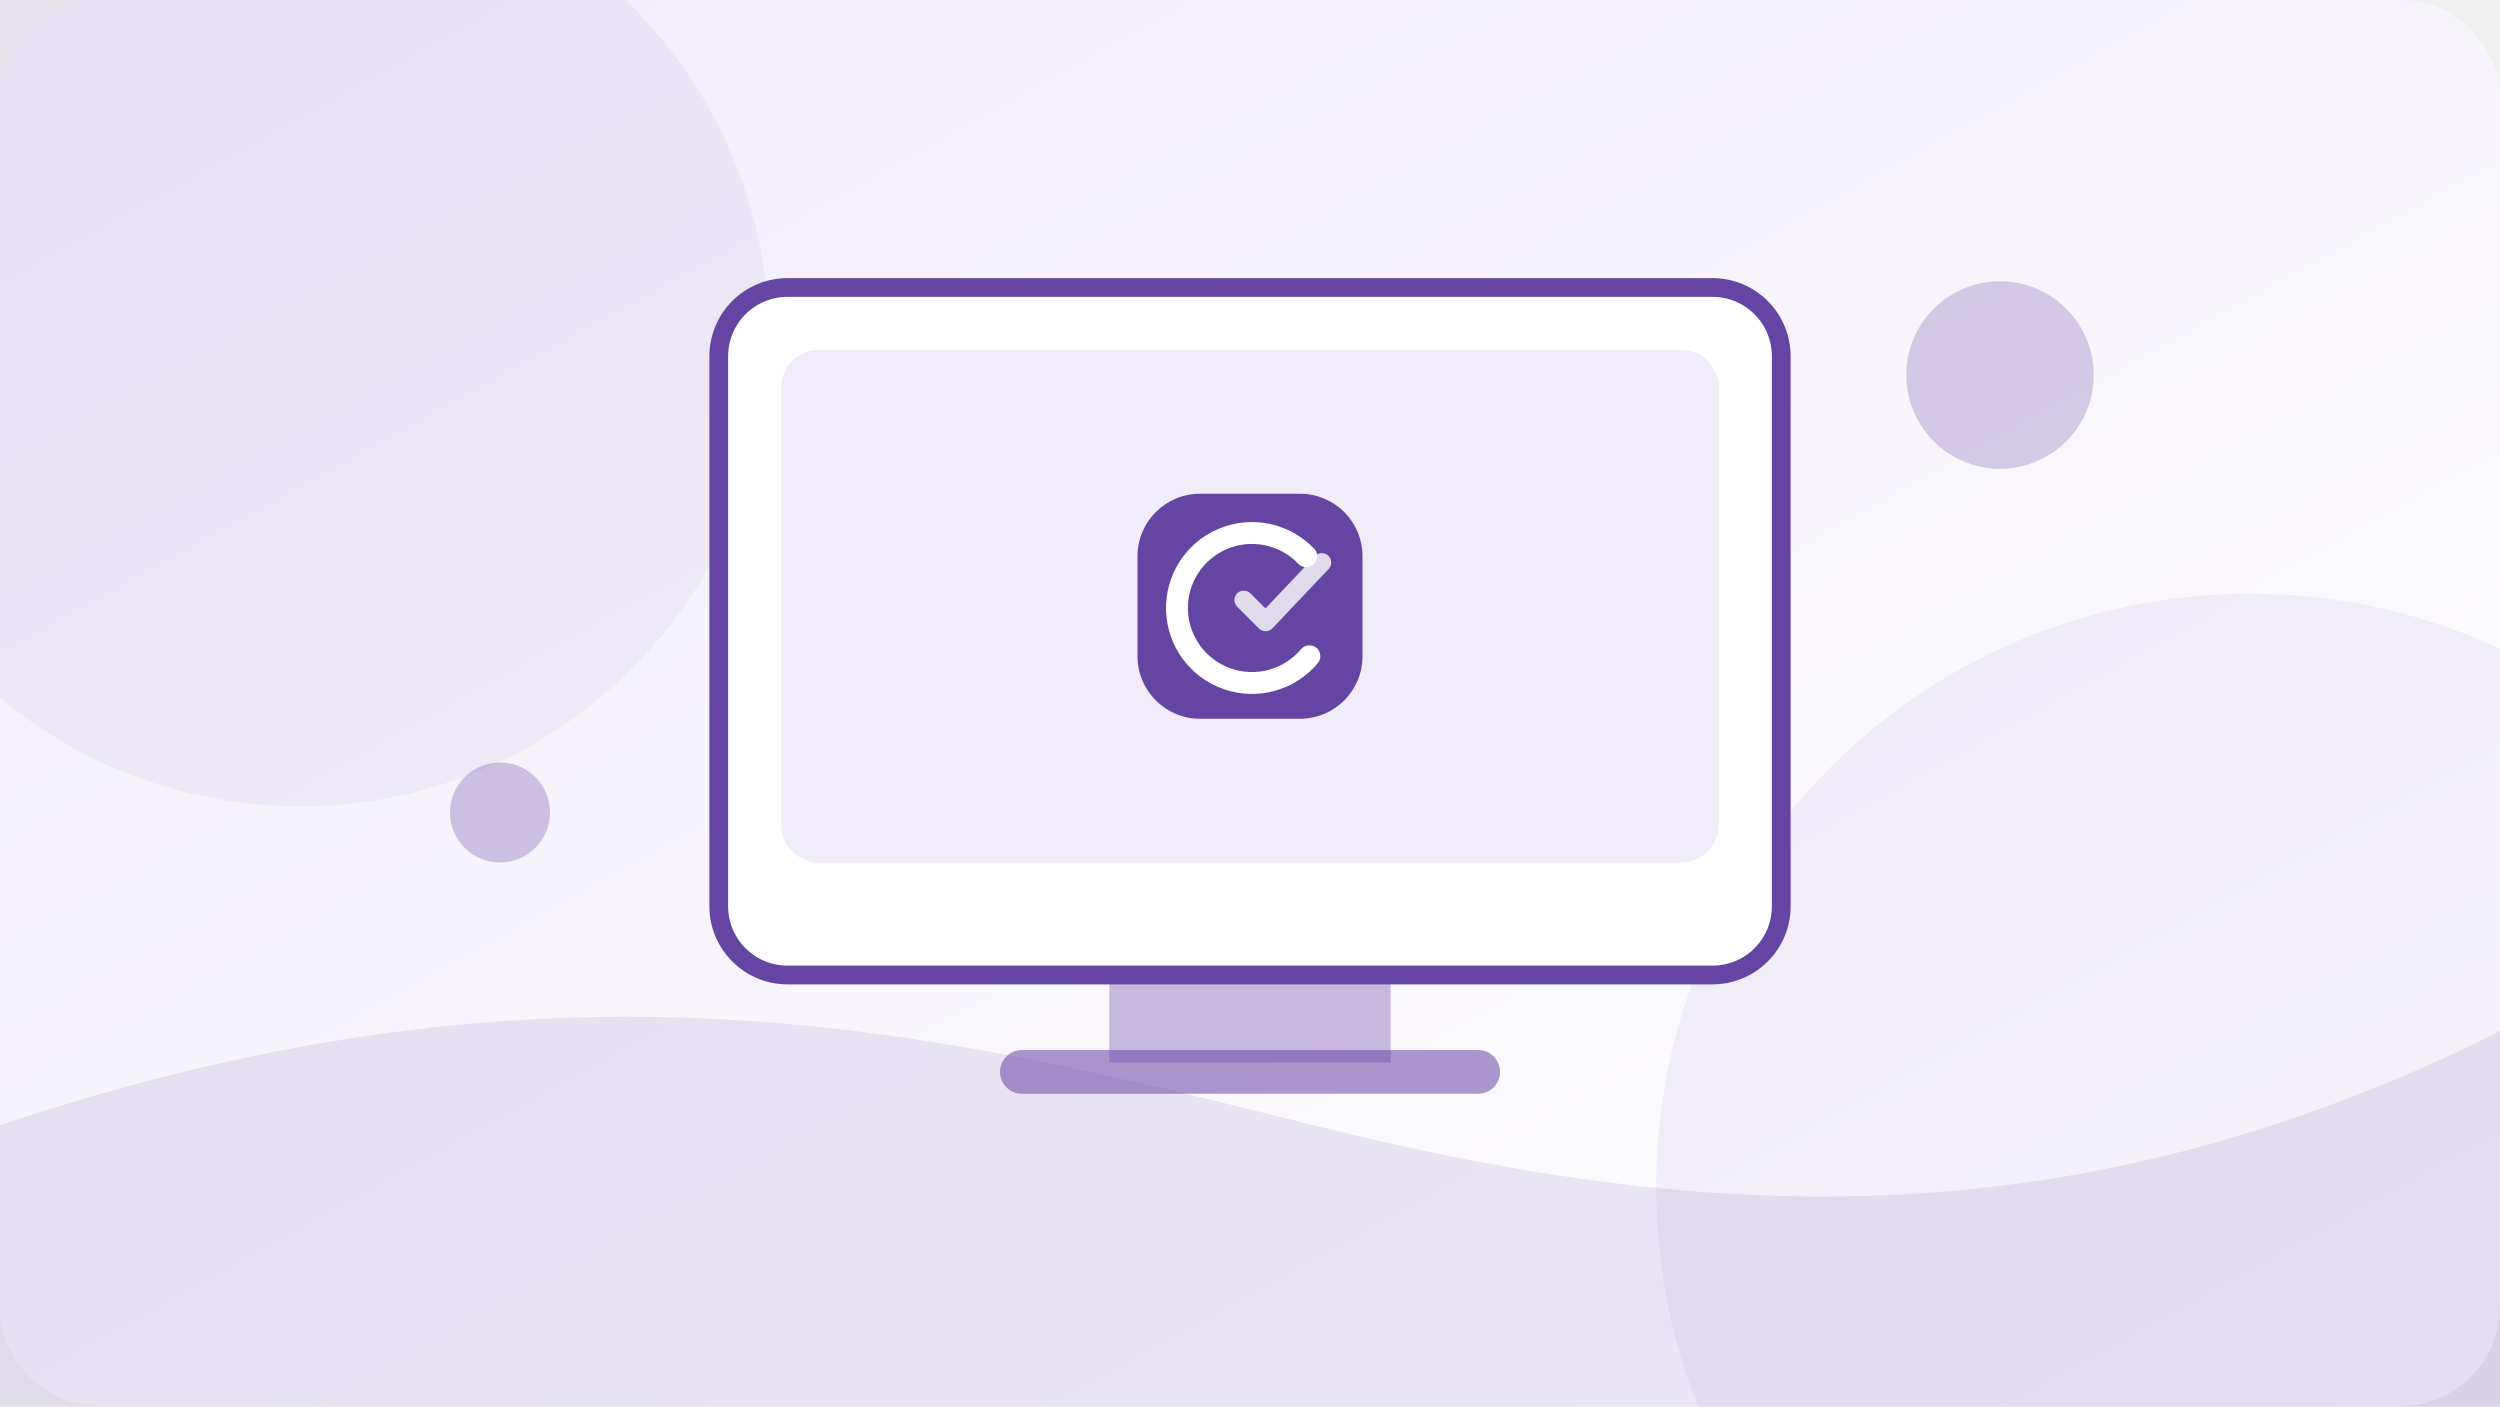
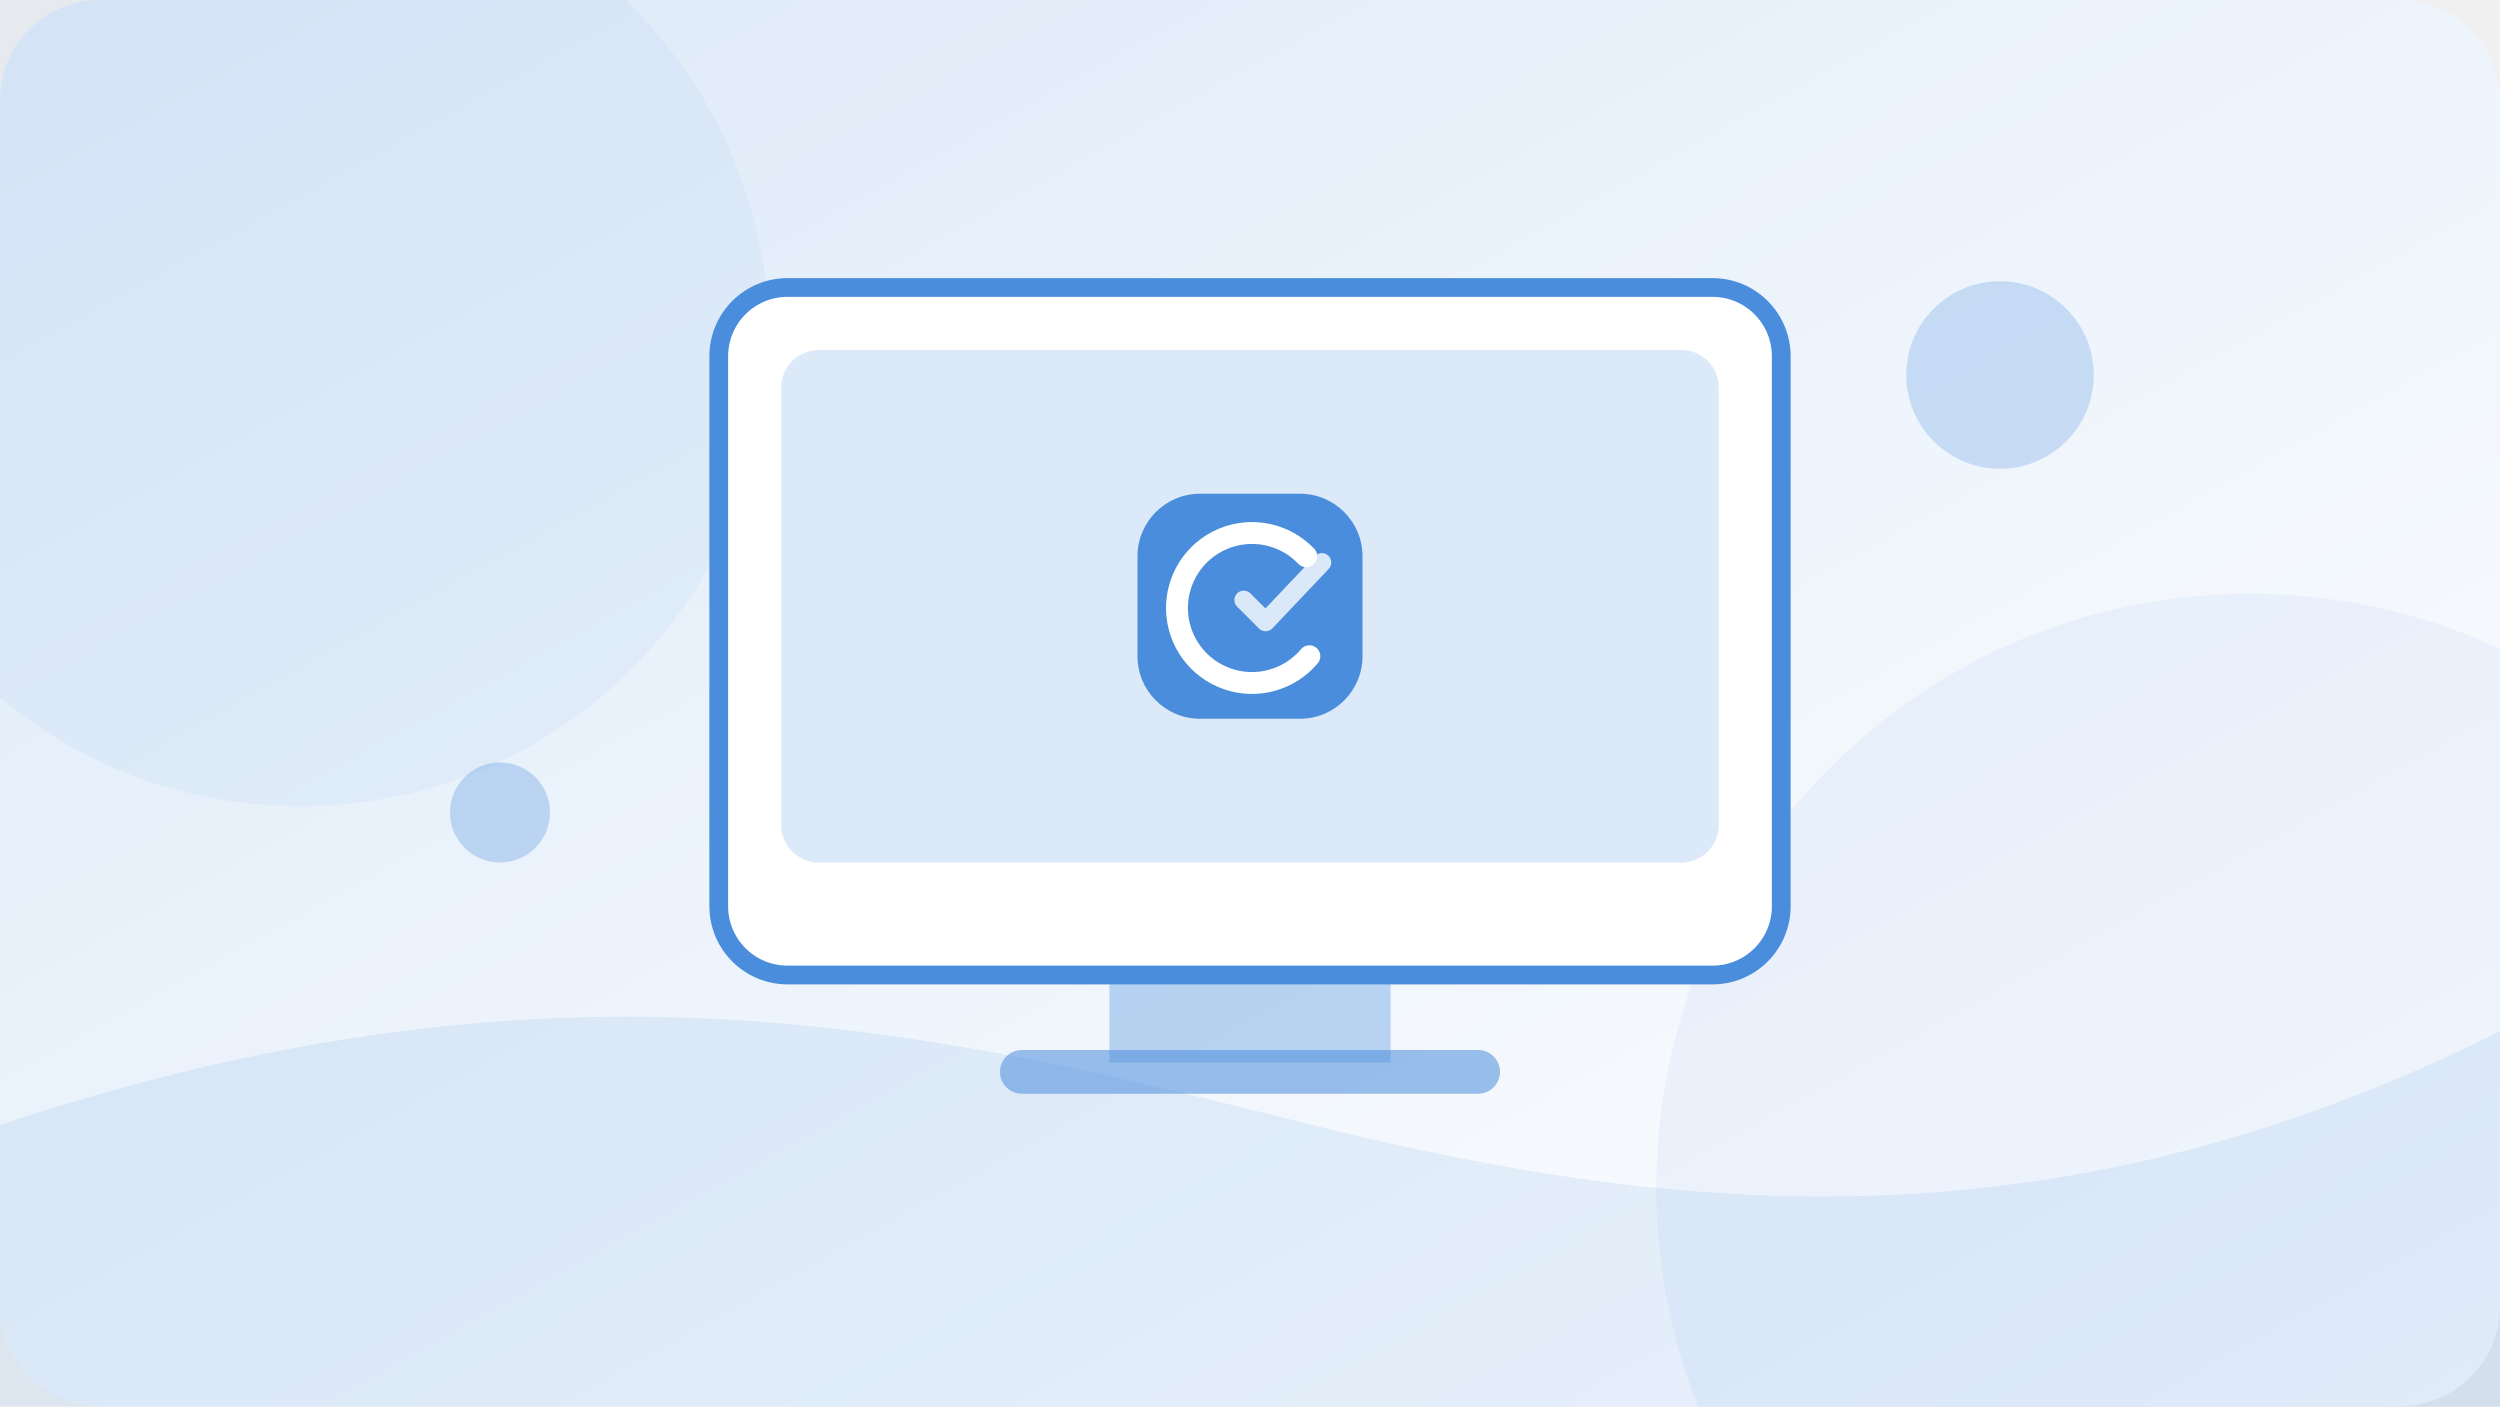
<svg xmlns="http://www.w3.org/2000/svg" width="800" height="450" viewBox="0 0 800 450">
  <defs>
    <linearGradient id="bg" x1="0" y1="0" x2="1" y2="1">
-       <stop offset="0" stop-color="#f0ecf8" />
+       <stop offset="0" stop-color="#dce9f8" />
      <stop offset="1" stop-color="#ffffff" />
    </linearGradient>
  </defs>
  <rect width="800" height="450" rx="32" fill="url(#bg)" />
-   <circle cx="96.0" cy="108.0" r="150" fill="#6445a4" opacity=".06" />
-   <circle cx="720.0" cy="380.0" r="190" fill="#6445a4" opacity=".07" />
-   <path d="M0 360 C180 300.0 300 330 420 360 S660 400 800 330 V450 H0Z" fill="#6445a4" opacity=".12" />
-   <rect x="230" y="92" width="340" height="220" rx="22" fill="#ffffff" stroke="#6445a4" stroke-width="6" />
-   <rect x="250" y="112" width="300" height="164" rx="12" fill="#f0ecf8" />
-   <rect x="355" y="312" width="90" height="28" fill="#6445a4" opacity=".35" />
-   <rect x="320" y="336" width="160" height="14" rx="7" fill="#6445a4" opacity=".55" />
-   <rect x="364.0" y="158.0" width="72.0" height="72.0" rx="20.0" fill="#6445a4" />
+   <circle cx="96.0" cy="108.0" r="150" fill="#4a8ddc" opacity=".06" />
+   <circle cx="720.0" cy="380.0" r="190" fill="#4a8ddc" opacity=".07" />
+   <path d="M0 360 C180 300.0 300 330 420 360 S660 400 800 330 V450 H0Z" fill="#4a8ddc" opacity=".12" />
+   <rect x="230" y="92" width="340" height="220" rx="22" fill="#ffffff" stroke="#4a8ddc" stroke-width="6" />
+   <rect x="250" y="112" width="300" height="164" rx="12" fill="#dce9f8" />
+   <rect x="355" y="312" width="90" height="28" fill="#4a8ddc" opacity=".35" />
+   <rect x="320" y="336" width="160" height="14" rx="7" fill="#4a8ddc" opacity=".55" />
+   <rect x="364.0" y="158.0" width="72.0" height="72.0" rx="20.0" fill="#4a8ddc" />
  <path d="M418 178a24 24 0 1 0 1 32" fill="none" stroke="#fff" stroke-width="7" stroke-linecap="round" />
  <path d="M398 192l7 7 18-19" fill="none" stroke="#fff" stroke-width="6" stroke-linecap="round" stroke-linejoin="round" opacity=".8" />
-   <circle cx="640.0" cy="120" r="30" fill="#6445a4" opacity=".25" />
-   <circle cx="160" cy="260.0" r="16" fill="#6445a4" opacity=".3" />
+   <circle cx="640.0" cy="120" r="30" fill="#4a8ddc" opacity=".25" />
+   <circle cx="160" cy="260.0" r="16" fill="#4a8ddc" opacity=".3" />
</svg>
